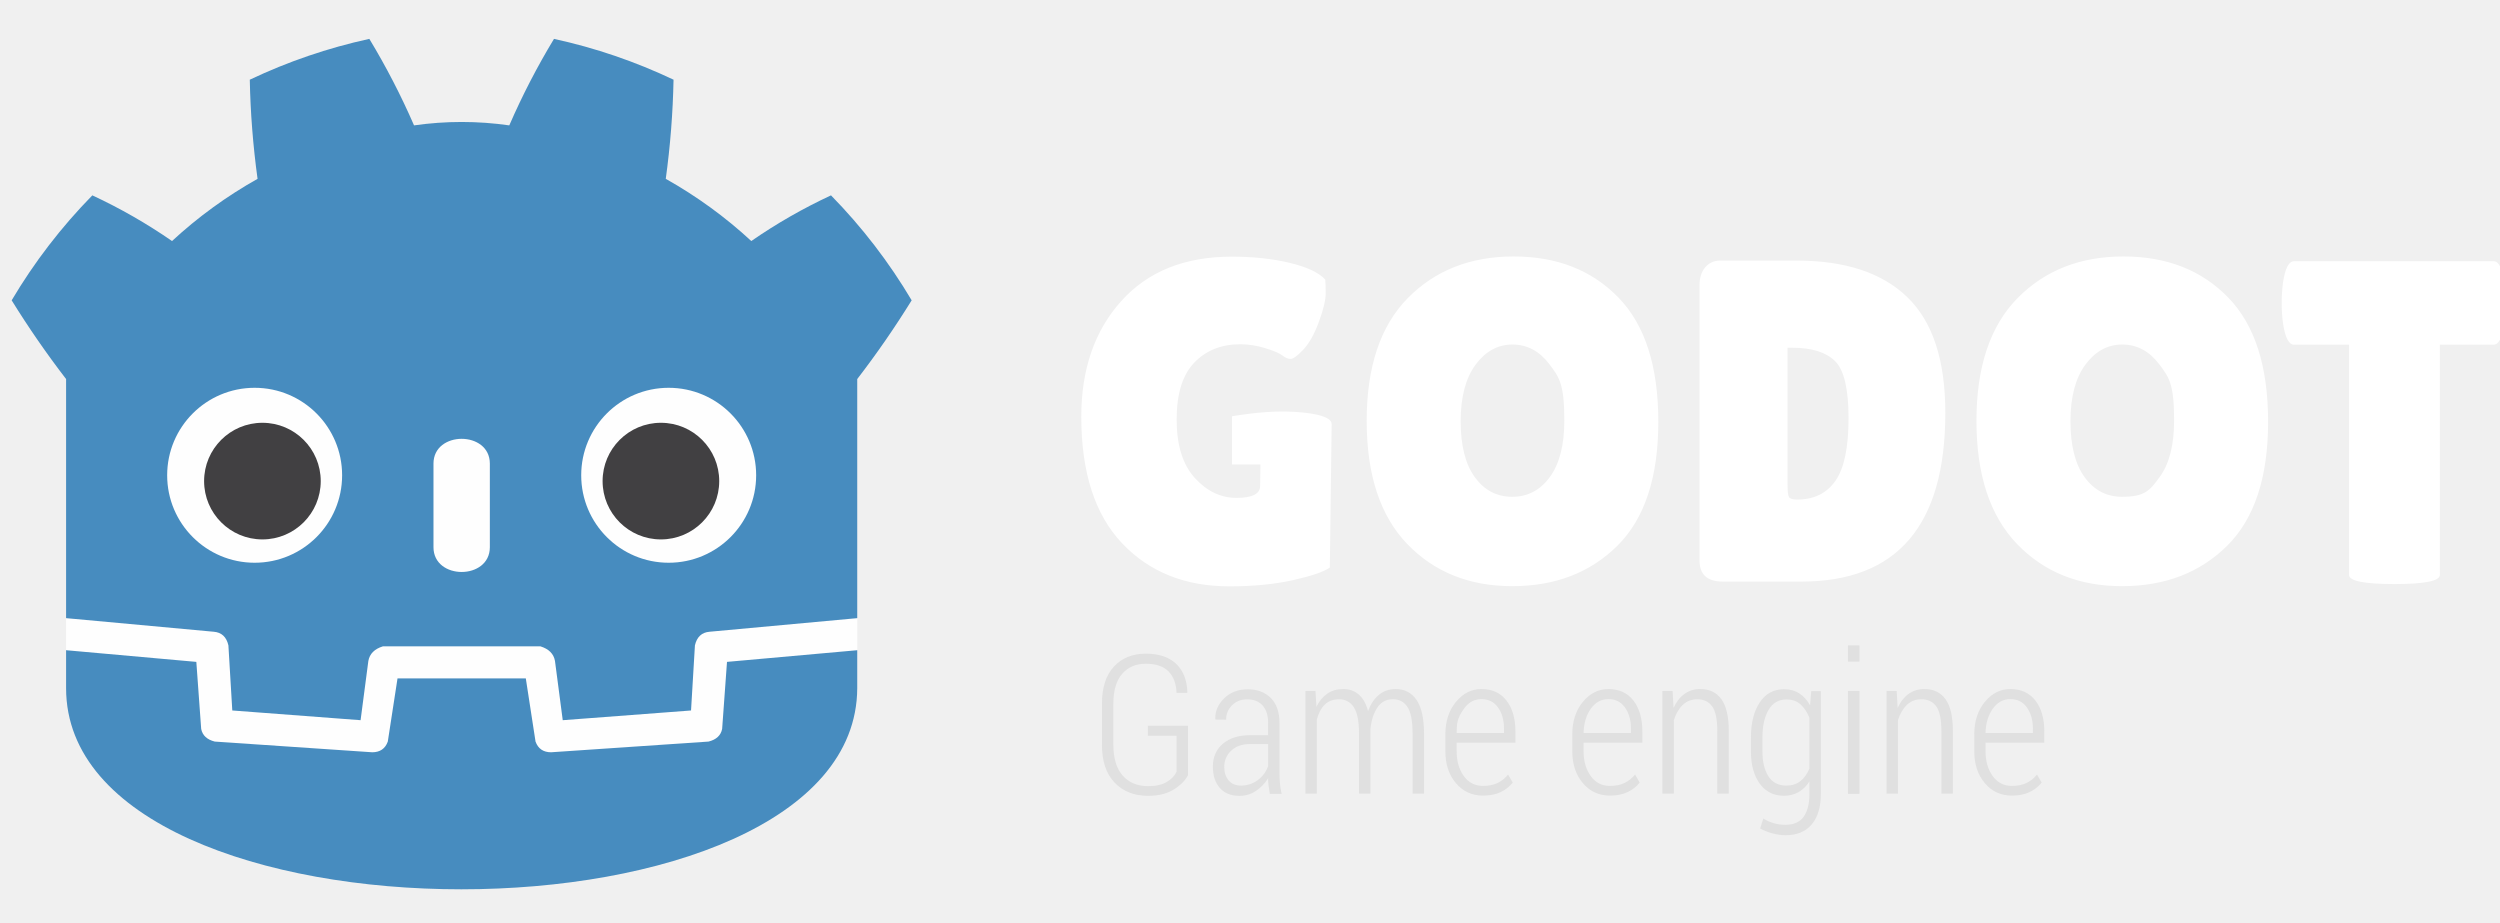
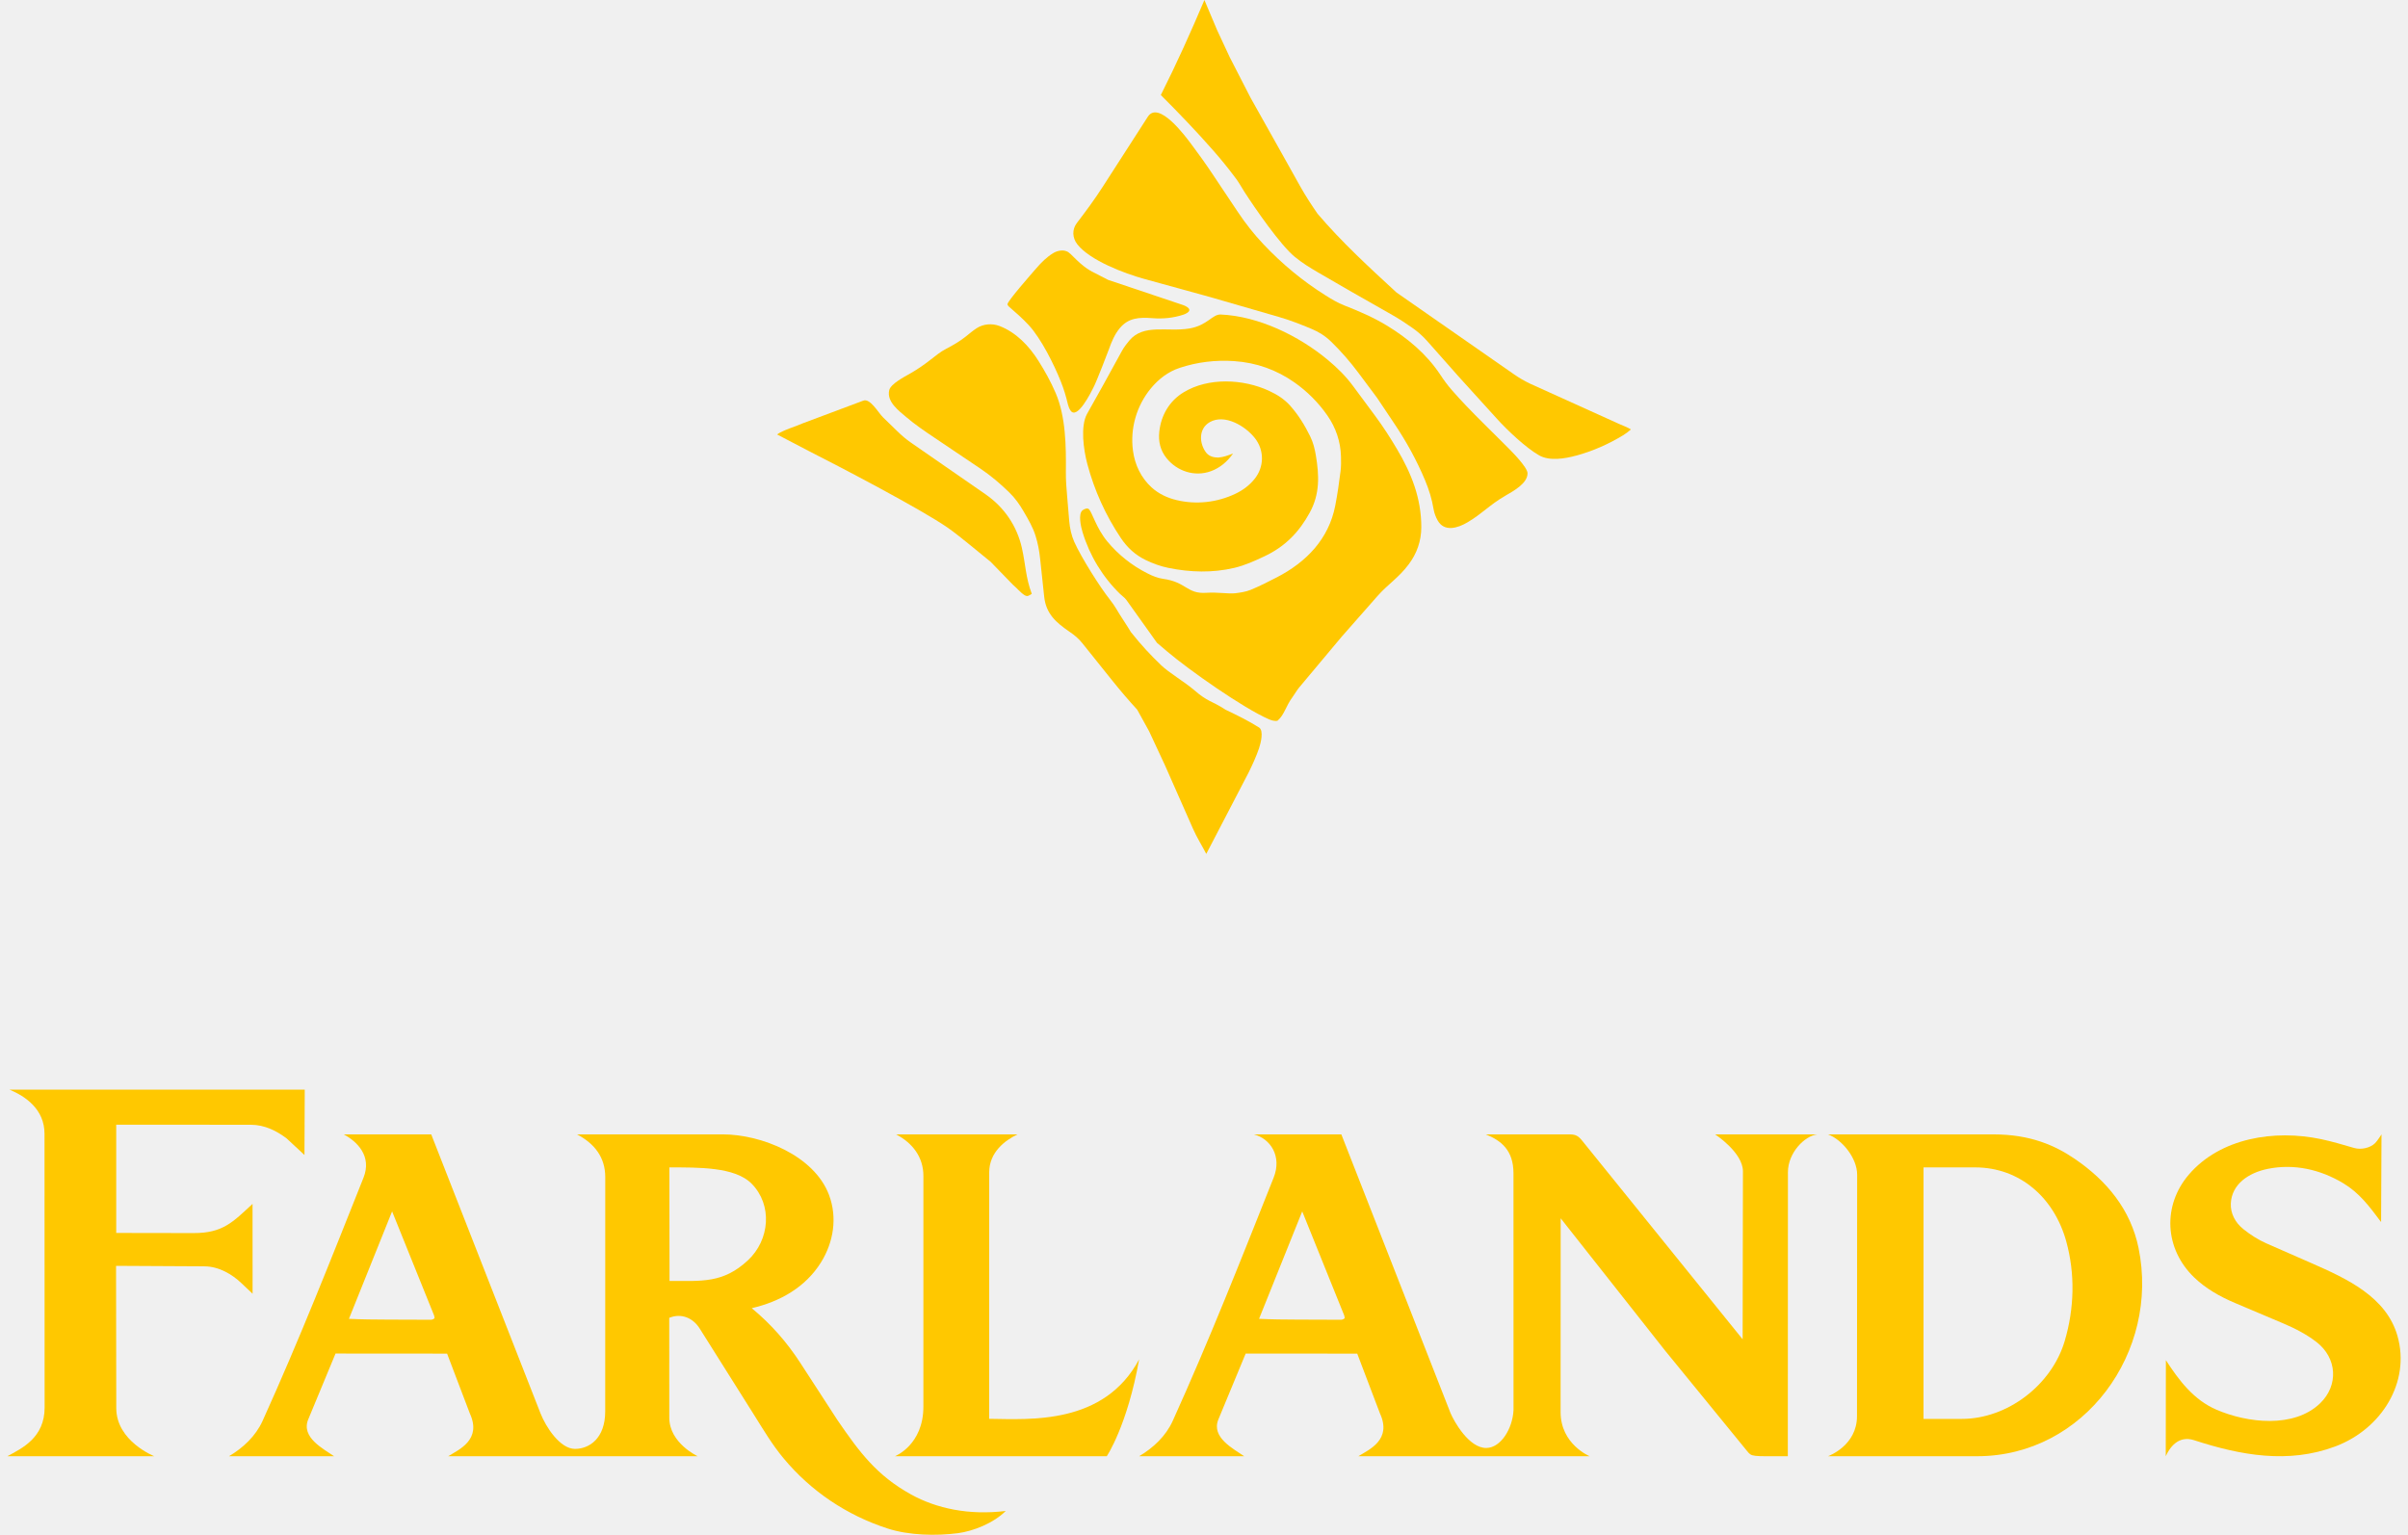
- <svg xmlns="http://www.w3.org/2000/svg" width="187" height="69">
-   <path fill="#fff" d="M96.116 30.781c-1.847-.029-3.96.356-3.96.356v3.605h2.125l-.024 1.606q0 .893-1.767.894-1.767-.001-3.12-1.493-1.358-1.495-1.356-4.372 0-2.884 1.32-4.255 1.32-1.372 3.448-1.372a6.3 6.3 0 0 1 1.852.292q.96.291 1.287.546c.217.176.422.258.618.258q.29.002.94-.685.654-.687 1.169-2.074c.342-.929.514-1.64.514-2.145 0-.501-.011-.847-.034-1.029q-.72-.788-2.66-1.252-1.936-.464-4.338-.463-5.282 0-8.265 3.327-2.986 3.328-2.985 8.644 0 6.244 3.051 9.467 3.055 3.224 8.028 3.223 2.674 0 4.75-.463 2.075-.462 2.762-.943l.137-10.734c0-.623-1.646-.906-3.492-.938m17.018-5.01q-1.645 0-2.762 1.509-1.114 1.509-1.114 4.234 0 2.73 1.064 4.186 1.063 1.46 2.795 1.46t2.812-1.478q1.081-1.473 1.082-4.218c.001-2.745-.373-3.237-1.116-4.22q-1.114-1.473-2.761-1.473m-.017 18.074q-4.819 0-7.856-3.153-3.033-3.156-3.033-9.21 0-6.056 3.068-9.178 3.07-3.12 7.924-3.12 4.854-.002 7.837 3.072c1.991 2.045 2.985 5.146 2.985 9.294q0 6.224-3.053 9.263-3.053 3.032-7.872 3.032M133.71 26.01v10.26q0 .717.104.907.103.189.616.189 1.888 0 2.865-1.408.978-1.404.976-4.68-.001-3.278-1.01-4.27-1.013-.996-3.208-.998zm-6.585 15.917V21.348q-.001-.858.43-1.359.427-.496 1.114-.497h5.728q5.454.001 8.281 2.747 2.832 2.742 2.832 8.642 0 12.622-10.772 12.622h-5.864q-1.749.001-1.75-1.577m31.623-16.155q-1.648 0-2.763 1.509-1.113 1.509-1.113 4.234 0 2.73 1.063 4.186 1.062 1.46 2.795 1.46c1.733 0 2.093-.492 2.813-1.478q1.08-1.473 1.081-4.218c.001-2.745-.372-3.237-1.115-4.22q-1.114-1.473-2.761-1.473m-.018 18.074q-4.819 0-7.854-3.153-3.036-3.156-3.036-9.21 0-6.056 3.069-9.178 3.07-3.12 7.925-3.12 4.853-.002 7.837 3.072c1.99 2.045 2.984 5.146 2.984 9.294q0 6.224-3.053 9.263-3.053 3.032-7.872 3.032m23.773-.842c0 .454-1.13.685-3.395.685q-3.396-.001-3.397-.685v-17.22h-4.115q-.584.001-.823-1.58a11 11 0 0 1-.101-1.542q-.001-.787.1-1.543c.16-1.05.435-1.58.824-1.58h14.92q.584.002.825 1.58a11.6 11.6 0 0 1 0 3.086q-.242 1.58-.824 1.579h-4.014z" />
-   <path fill="#e0e0e0" d="M88.866 57.973q-.284.585-1.048 1.069-.764.486-1.942.486-1.554.002-2.503-.987-.946-.983-.947-2.833v-3.073q0-1.808.895-2.776c.596-.64 1.395-.966 2.392-.966q1.462.002 2.265.764.8.765.837 2.128l-.013.04h-.796q-.041-1.042-.61-1.612-.568-.565-1.683-.566-1.128 0-1.782.765-.652.762-.651 2.215v3.091q0 1.507.702 2.3.701.785 1.894.785.873.001 1.398-.313.526-.312.732-.763v-2.692h-2.144v-.748h3.004zm3.95.789q.708.001 1.26-.406.55-.41.777-1.04v-1.661H93.49q-.87 0-1.393.493a1.6 1.6 0 0 0-.522 1.22q0 .616.327 1.006.327.389.915.388m2.165.62a20 20 0 0 1-.097-.652 4 4 0 0 1-.03-.518 3 3 0 0 1-.906.945q-.555.374-1.238.373-.952 0-1.47-.591-.517-.594-.518-1.603 0-1.07.751-1.707.753-.636 2.038-.636h1.342v-.943q-.001-.815-.41-1.28-.415-.457-1.152-.459-.687 0-1.133.441a1.46 1.46 0 0 0-.442 1.078l-.797-.007-.014-.042q-.033-.865.659-1.544.69-.678 1.77-.677 1.064 0 1.719.646.65.653.651 1.86v3.767q0 .412.037.795a5 5 0 0 0 .127.753zm3.415-7.698.072 1.191a2.46 2.46 0 0 1 .808-.989q.505-.345 1.186-.345.697 0 1.17.408.475.408.697 1.237.284-.766.805-1.207.524-.438 1.259-.438 1.01 0 1.566.818.557.819.557 2.518v4.485h-.857v-4.5q-.001-1.413-.384-1.987-.383-.573-1.093-.574-.745-.002-1.165.637-.417.639-.511 1.605v4.82h-.853v-4.497q0-1.381-.393-1.97a1.25 1.25 0 0 0-1.096-.59q-.674.001-1.083.409t-.585 1.119v5.528h-.853v-7.679zm12.414.61q-.801 0-1.317.73c-.516.73-.522 1.089-.536 1.805h3.542v-.328q0-.952-.446-1.58-.449-.628-1.243-.627m.12 7.218q-1.24 0-2.03-.933-.787-.931-.787-2.382V54.92q0-1.454.79-2.42.792-.96 1.907-.959 1.206 0 1.872.858.67.86.67 2.31v.842h-4.395v.639q0 1.115.532 1.856.534.741 1.442.74.631 0 1.09-.22a2.25 2.25 0 0 0 .783-.632l.349.604a2.5 2.5 0 0 1-.9.708q-.548.264-1.322.265m9.375-7.218q-.804 0-1.32.73-.512.73-.535 1.805h3.543V54.5q0-.952-.447-1.58-.446-.629-1.241-.627m.12 7.218q-1.243 0-2.03-.933-.79-.932-.79-2.382V54.92q.001-1.454.79-2.42.794-.96 1.91-.959 1.205 0 1.872.858.668.86.668 2.31v.842h-4.395v.639q0 1.115.535 1.856.53.741 1.44.74.632 0 1.088-.22a2.3 2.3 0 0 0 .787-.632l.347.604a2.5 2.5 0 0 1-.9.708q-.548.264-1.322.265m4.684-7.828.07 1.269q.306-.677.814-1.044a1.97 1.97 0 0 1 1.19-.368q1.028 0 1.576.763.552.764.551 2.374v4.684h-.858v-4.677q0-1.314-.384-1.845-.382-.534-1.113-.533-.655-.001-1.095.43-.441.426-.66 1.144v5.481h-.852v-7.678zm6.72 4.523q0 1.17.447 1.86.445.697 1.348.696.617.001 1.044-.335.424-.338.673-.935V53.69q-.24-.614-.655-.994-.415-.376-1.047-.377-.902 0-1.355.786-.456.79-.455 2.053zm-.86-1.05q0-1.631.66-2.62.659-.984 1.825-.984c.43 0 .81.105 1.132.316.324.207.592.51.807.895l.083-1.068h.723v7.686q0 1.475-.686 2.286c-.46.537-1.111.81-1.953.81q-.454-.001-.976-.14a4 4 0 0 1-.927-.365l.236-.748a2.9 2.9 0 0 0 .774.347 3 3 0 0 0 .879.124q.916 0 1.355-.587.44-.592.44-1.727v-.93a2.3 2.3 0 0 1-.802.795 2.15 2.15 0 0 1-1.1.276q-1.157 0-1.813-.906-.657-.905-.658-2.41zm8.12 4.226h-.862v-7.7h.862zm0-9.892h-.862v-1.213h.862zm2.782 2.193.07 1.269q.307-.677.813-1.044a2 2 0 0 1 1.19-.368q1.03 0 1.58.763.55.764.549 2.374v4.684h-.858v-4.677q0-1.314-.384-1.845-.383-.534-1.114-.533-.654-.001-1.093.43-.441.426-.66 1.144v5.481h-.853v-7.678zm8.499.61q-.804 0-1.317.73-.514.73-.537 1.805h3.543V54.5q0-.952-.446-1.58-.447-.629-1.243-.627m.122 7.218q-1.245 0-2.03-.933-.789-.932-.788-2.382V54.92q0-1.454.79-2.42.792-.96 1.906-.959 1.207 0 1.875.858.666.86.667 2.31v.842h-4.396v.639q.002 1.115.534 1.856.531.741 1.442.74.63 0 1.087-.22a2.25 2.25 0 0 0 .787-.632l.348.604a2.5 2.5 0 0 1-.9.708q-.548.264-1.322.265" />
-   <g fill="#fefefe" transform="translate(-2.69 -2.69)scale(.0727)">
-     <path d="M105 673v33q407 354 814 0v-33z" />
-     <path fill="#478cbf" d="m105 673 152 14q12 1 15 14l4 67 132 10 8-61q2-11 15-15h162q13 4 15 15l8 61 132-10 4-67q3-13 15-14l152-14V427q30-39 56-81-35-59-83-108-43 20-82 47-40-37-88-64 7-51 8-102-59-28-123-42-26 43-46 89-49-7-98 0-20-46-46-89-64 14-123 42 1 51 8 102-48 27-88 64-39-27-82-47-48 49-83 108 26 42 56 81zm0 33v39c0 276 813 276 814 0v-39l-134 12-5 69q-2 10-14 13l-162 11q-12 0-16-11l-10-65H446l-10 65q-4 11-16 11l-162-11q-12-3-14-13l-5-69z" />
-     <path d="M483 600c0 34 58 34 58 0v-86c0-34-58-34-58 0z" />
-     <circle cx="725" cy="526" r="90" />
-     <circle cx="299" cy="526" r="90" />
-   </g>
-   <g fill="#414042" transform="translate(-2.69 -2.69)scale(.0727)">
-     <circle cx="307" cy="532" r="60" />
-     <circle cx="717" cy="532" r="60" />
+ <svg xmlns="http://www.w3.org/2000/svg" width="160" height="102" id="Layer_2" data-name="Layer 2" viewBox="0 0 2048 1313.6">
+   <defs>
+     <style>
+       .cls-1 {
+         fill: #ffc800;
+       }
+     </style>
+   </defs>
+   <g id="Layer_1-2" data-name="Layer 1">
+     <g>
+       <g>
+         <path class="cls-1" d="M1049.92,309.08c-16.21-1.09-31.71.81-46.76,5.79-9.85,3.26-18.07,9.58-24.65,17.57-12.21,14.83-17.85,34.24-15.29,53.33,1.63,12.15,6.93,23.15,15.86,31.32,6.08,5.56,13.33,8.97,21.38,10.92,16.87,4.07,34.69,2.07,50.34-5.36,6.51-3.09,11.99-7.18,16.44-12.68,8.29-10.24,8.51-24.42.41-34.84-8.3-10.67-26.05-21.05-38.69-13.84-10,5.7-9.06,18.77-2.78,26.53,2.59,2.9,6.16,3.78,10.07,3.81,4.39-.35,8.28-1.83,12.62-3.47-4.89,6.94-11.14,12.27-18.92,15.12-13.86,5.07-29,.14-38.11-11.28-5.29-6.63-7.01-14.3-6.09-22.65,1.55-14.02,8.68-26.2,20.77-33.55,21.26-12.94,51.05-11.51,73.13-1.3,6.99,3.23,13.26,7.23,18.33,12.99,6.9,7.83,12.26,16.54,16.84,25.88,2.59,5.29,3.91,10.55,4.88,16.29,2.91,17.34,3.52,33.09-5.2,49.06-9.14,16.76-21.08,29.03-38.45,37.26-8.44,4-16.81,7.84-26.03,10.04-18.61,4.44-37.92,3.86-56.53.03-6.92-1.42-13.07-3.7-19.27-6.67-8.87-4.26-15.79-10.57-21.35-18.85-13.02-19.4-22.74-40.85-28.74-63.52-3.12-11.79-6.12-32.21-.13-42.91l14.11-25.23,15.67-28.53c1.75-3.19,3.9-5.97,6.2-8.74,12.37-14.88,32.61-7.22,51.56-10.46,15.47-2.65,19.56-12.27,26.83-11.95,32.37,1.43,66.86,18.27,91.51,38.79,8.11,6.75,15.34,13.87,21.59,22.31l19.2,25.93c6.75,9.12,12.66,18.34,18.45,28.1,12.46,20.99,20.83,42.14,20.83,66.87,0,11.8-3.81,22.61-10.86,31.94-8.94,11.84-17.46,16.57-26.88,27.28l-30.45,34.61-36.28,43.34c-2.2,2.63-3.73,5.58-5.75,8.3-5.8,7.84-6.82,14.88-12.64,20.07-2.11.92-5.58-.25-7.73-1.19-22.08-9.64-68.22-42.1-86.89-57.95l-8.7-7.39-26.15-36.64c-1.55-2.17-3.45-3.24-5.31-5.06-15.07-14.68-26.09-32.85-32.24-53.02-1.4-4.58-3.91-15.64-.01-18.71,1.31-1.03,4.1-2.31,5.49-.92,2.75,2.74,6.35,16.31,15.72,27.6,9.48,11.42,21.09,20.62,34.32,27.3,4.31,2.18,8.76,4.03,13.46,4.68,20.06,2.76,20.2,13.14,37.11,11.94,9.37-.66,18.92,1.07,24.58.38,4.42-.54,9.12-1.23,13.21-2.91,7.75-3.19,14.9-6.84,22.34-10.68,25.2-13.02,44.43-32.66,50.03-61.41,1.92-9.87,3.24-19.4,4.52-29.36.54-4.22.49-8.28.38-12.6-.33-12.76-4.37-24.74-11.69-35.24-7.69-11.03-17.13-20.49-28.12-28.23-15.25-10.73-32.53-16.95-51.52-18.23Z" />
+         <path class="cls-1" d="M1282.06,424.18c-14.13,8.18-19.57,15.21-32.68,22.94-8.17,4.82-19.82,8.53-25.5-1.79-1.57-2.85-2.82-6.03-3.38-9.33-1.47-8.77-3.9-16.77-7.37-25.03-7.13-16.96-15.84-32.82-26.06-48.08l-15.02-22.45-15.91-21.33c-7.13-9.56-14.73-18.26-23.24-26.58-5.09-4.97-10.62-8.44-17.19-11.17-9.17-3.82-18.08-7.32-27.73-10.11l-59.29-17.16-55.79-15.36c-16.8-4.62-46.46-15.77-57.29-29.61-4.28-5.46-4.69-12.65-.38-18.28,7.74-10.11,15.11-20.08,22.07-30.9l38.61-59.99c9.21-14.31,32,16.44,37.19,23.39,6.21,8.31,11.99,16.34,17.76,24.98l22.13,33.14c6.61,9.91,13.67,18.88,21.86,27.56,15.88,16.82,33.51,31.45,53.06,43.74,5.33,3.35,10.42,6.43,16.24,8.7,12.59,4.91,24.59,10.1,36.18,17.1,18.01,10.88,34.33,24.66,45.99,42.34,3.06,4.64,6.12,8.8,9.78,13,8.34,9.56,16.92,18.34,25.92,27.3l21.06,20.96c4.15,4.13,17.6,17.63,17.76,22.77.27,8.73-12.18,15.42-18.77,19.23Z" />
+         <path class="cls-1" d="M1025.96,730.87c-3.65-7.08-7.96-13.81-11.33-21.45l-23.99-54.32-13.65-29.3-10.16-18.41c-7.4-8.06-14.26-16.09-21.16-24.7l-25.9-32.32c-3.13-3.91-6.63-6.77-10.72-9.57-11.52-7.88-20.23-15.35-21.8-30.06l-3.5-32.76c-.72-6.73-1.92-13.12-3.95-19.54-2.35-7.45-6.19-13.88-10.08-20.58-3.53-6.09-7.26-11.42-12.33-16.36-7.74-7.55-15.77-14.38-24.8-20.46l-39.08-26.3c-8.47-5.7-16.49-11.12-24.25-17.7-6.57-5.57-16.96-13.27-14.61-23.12,1.28-5.37,12.91-11.38,18.03-14.3,6.26-3.57,11.87-7.47,17.55-11.92,4.23-3.32,8.31-6.65,13.07-9.13,6.08-3.17,11.7-6.4,17.05-10.69,3.01-2.41,5.81-4.82,9.06-6.94,5.72-3.72,13.19-4.38,19.58-1.93,14.25,5.46,25.29,17.06,33.35,29.84,5.61,8.9,10.58,17.84,14.73,27.55,8.71,20.36,8.96,45.7,8.73,67.74-.08,7.39.56,14.25,1.17,21.52l1.69,20.15c.52,6.16,1.86,12.43,4.34,18.01,5.76,12.96,21.85,38.52,30.28,49.13,4.96,6.24,6.88,10.55,10.45,15.84,3.48,5.15,7.92,12.55,7.7,12.18,9.19,11.61,17.2,20.02,26.13,28.61,6.29,6.05,20.1,14.26,27.73,20.83,12.74,10.97,14.06,8.56,27.26,17.09,9.85,4.69,19.28,9.35,28.54,15.14,4.27,2.67,1.39,13.77-.04,17.93-2.45,7.15-5.46,13.66-8.81,20.52l-36.29,69.75Z" />
+         <path class="cls-1" d="M1342.49,389.94c-9.61,2.63-22.81,4.87-31.68-.18-11.46-6.52-27.19-21.46-36.17-31.35l-32.67-36.02-26.98-30.48c-3.89-4.39-8.07-8.06-12.83-11.38-5.53-3.86-10.84-7.4-16.74-10.75l-36.67-20.88-27.07-15.68c-7-4.06-13.65-8.19-19.92-13.31-12.29-10.04-33.97-41.39-43.11-55.61-3.07-4.77-5.45-9.43-9.06-13.78-5.68-7.55-11.37-14.51-17.67-21.69-14.37-16.38-29.26-31.88-44.87-47.5,13.43-26.67,25.66-53.85,37.3-81.32l10.78,25.56,10.96,23.53,17.81,34.68,24.12,42.98,18.27,32.67c4.6,8.22,9.53,15.74,14.85,23.47,20.75,24.39,43.98,45.69,67.54,67.41l100.6,70.07c4.48,3.12,8.56,5.45,13.44,7.86l76.79,34.74c3.51,1.59,6.4,2.49,9.83,4.55-2.34,1.98-4.03,3.38-6.35,4.8-12.67,7.74-26.13,13.71-40.5,17.64Z" />
+         <path class="cls-1" d="M876.64,508.28c-2.71,1.62-3.53,2.62-6.17,1.12-3.08-1.75-7.1-6.6-9.9-8.83l-19.17-19.74c-9.41-7.5-26.75-22.26-36.62-29.12-22.84-15.89-92.47-52.25-119.09-65.75l-27.03-14.11c4.54-3.48,16.83-7.19,21.89-9.5l51.65-19.35c5.97-2.74,12.98,10.15,17.08,14.14l12.23,11.89c3.81,3.71,7.46,6.87,11.9,9.94l63.59,44.05c15.94,11.04,26.9,27.01,31.16,45.93,3.24,14.41,3.13,24.98,8.47,39.33Z" />
+         <path class="cls-1" d="M1011.46,265.19c.17,1.89-3.15,3.5-4.99,4.1-8.6,2.85-17.4,3.74-26.47,3.04-11.43-.87-20.68-.4-28.13,8.62-4.4,5.33-6.94,11.5-9.23,17.94-.52,1.47-10.49,27.63-13.27,32.83-1.84,3.69-13.96,28.23-19.62,19.58-.97-1.48-1.76-3.34-2.18-5.12-1.61-6.85-3.5-13.19-6.14-19.77-5.82-14.58-16.82-36.62-27.3-48.01-5.4-5.87-11.19-10.9-17.21-16.12-.45-.38-1.13-1.39-1.09-1.9.18-2.91,20.81-26.29,24.41-30.47,4.52-5.24,9.15-9.94,15.04-13.45,3.12-1.86,7.74-2.72,10.87-1.47.01,0,.04.01.05.01,4.5,1.24,10.52,12.16,24.47,18.72l11.2,5.8,64.13,21.54c1.97.67,5.28,2.23,5.45,4.12Z" />
+       </g>
+       <g>
+         <path class="cls-1" d="M168.78,1083.85l-75.74-.41s.18,89.97.18,121.72c0,28.41,32.56,41.23,32.56,41.23H0c12.41-6.7,31.91-15.82,31.91-41.68l-.1-234.33c0-20.92-16.27-32.06-29.98-37.76h211.68c8.67,0,25.15,0,40.99,0l-.24,55.95-15.17-14.12c-8.38-6.36-18.73-11.77-30.74-11.77l-115.17-.06v92.66s66.3.11,66.3.11c24.93.04,33.53-9.42,50.35-24.98l.04,76.89-9.78-9.24c-7.63-7.22-18.85-14.11-31.29-14.19Z" />
+         <path class="cls-1" d="M1461.38,970.91s23.8,15.52,23.8,31.69l-.26,143.7-136.97-169.56c-3.35-4.25-5.64-5.82-10.94-5.82h-71.85c12.88,5.25,23.67,13.25,23.67,33.45l.03,202.61c-.88,16.13-10.97,32.12-23.16,32.34-15.02.27-27.84-23-30.73-29.81l-93.44-238.59h-74.86c13.97,3.52,24.3,18.52,16.91,37.08-28.11,70.62-55,138.88-86.35,208.16-5.9,13.04-16.71,23.12-28.74,30.23h89.93c-9.04-6.29-28.57-16.09-22.09-31.58l23.34-56.31,95.45.07,19.47,51.22c10.33,22.51-9.11,30.83-18.55,36.61h198.03s-24.92-10.14-24.92-37.82c0-42.11.06-165.85.06-165.85l89.58,113.54s63.45,77.79,69.88,85.6c4.22,5.12,3.28,4.52,34.91,4.52,0,0,.09-182.45.09-243.11,0-16.74,14.53-31.29,25.19-32.35h-87.46ZM1141.44,1129.58l-37.24-.13c-10.97-.04-22.14-.13-33.09-.66l36.94-91.96,35.91,88.99c.18.44.39,1.77.42,2.24.04.63-2.12,1.52-2.93,1.52Z" />
+         <path class="cls-1" d="M773.36,1279.12c-29.49-16.28-44.18-36.23-62.98-63.61l-31.82-49.01c-11.44-17.62-24.64-32.79-41.54-46.84,24.27-5.6,46-18,59.17-39.09,10.91-17.45,14.18-38.54,6.94-57.81-12.76-33.95-58.19-51.83-90.89-51.85h-124.75c14.84,7.83,24.16,19.48,24.16,36.62l-.04,200.43c0,23.37-13.79,32.15-25.89,32.15-12.71,0-24.87-18.63-29.55-30.61l-93.44-238.59h-74.86c11.33,6.06,24.3,18.52,16.91,37.08-28.12,70.62-55.01,138.88-86.37,208.16-5.9,13.04-16.7,23.12-28.74,30.23h89.93c-9.04-6.29-28.56-16.09-22.09-31.58l23.34-56.31,95.45.07,19.48,51.22c10.32,22.51-9.11,30.83-18.55,36.61h213.52s-24.3-11.21-24.3-32.97l-.05-85.48c10.12-4.22,20.25-.08,26.04,9.11l46.47,73.84c8.23,13.08,15.54,25.56,25.45,37.44,23.39,28.03,53.78,48.48,88.79,59.88,18.38,5.99,41.82,6.44,60.33,4.03,12.94-1.69,30.35-8.51,40.87-19.01-31.43,3.86-59.19-2.07-80.99-14.1ZM362.64,1129.58l-37.24-.13c-10.98-.04-22.15-.13-33.09-.66l36.94-91.96,35.9,88.99c.18.44.4,1.77.43,2.24.04.63-2.13,1.52-2.93,1.52ZM633.74,1078.69c-21.28,19.86-39.76,17.66-67.09,17.66l-.14-97.16c24.9,0,56.12-.5,70.34,13.87,18.05,18.22,15.68,48.1-3.12,65.64Z" />
+         <path class="cls-1" d="M1557.98,1246.38c.88-.37,24.79-9.27,24.79-34.28l.13-206.68c0-14.31-12.9-30.03-24.92-34.5h141.48c31.66,0,52.73,9.43,69.59,20.9,27.49,18.7,47.9,43.47,54.65,76.29,18.28,88.92-46.31,178.19-138,178.27h-127.72ZM1760.53,1147.73c8.24-27.88,9.02-57.39,1.25-85.43-10.21-36.85-39.34-63.12-77.92-63.12h-44.15s-.02,215.26-.02,215.26h32.8c38.98,0,76.89-28.96,88.04-66.71Z" />
+         <path class="cls-1" d="M1871.37,1232.69c-13.95-4.54-21.23,6.76-24.39,13.68l.11-82.21c11.31,17.55,23.93,34.05,43.16,42.35,26.59,11.48,66.36,16.15,88.77-5.38,16-15.37,14.62-38.77-2.97-52.42-8.65-6.71-18.32-11.68-28.72-16.09l-41.12-17.41c-13.01-5.51-25.12-12.42-34.94-21.89-25.44-24.53-27.2-61.58-4.48-88.05,26.91-31.35,73.23-38.7,113.13-30.27,9.76,2.06,18.93,4.85,28.35,7.56,5.88,1.69,13.61-.02,17.78-4.07,2.04-1.99,5.55-7.59,5.55-7.59l-.35,75.06c-10.42-14-18.89-25.19-32.58-33.35-19.47-11.62-41.67-16.74-64.29-12.2-16.43,3.3-30.99,13.09-31.72,29.66-.37,8.38,3.67,16.32,10.79,21.98,5.91,4.7,12.42,8.99,19.56,12.12l38.54,16.9c30.45,13.35,64.21,28.86,73.75,62.46,11.17,39.36-13.5,79.6-53.37,94.52-40.13,15.02-80.88,7.58-120.57-5.35Z" />
+         <path class="cls-1" d="M968.49,1163.44h0c-10.06,56.85-27.69,82.94-27.69,82.94h-181.26s24.34-9.54,24.34-42.45c0-50.38.01-197.46.01-197.46,0-15.81-8.98-28.06-23.4-35.56h103.95c-10.7,5.07-24.24,15.29-24.24,32.55,0,52.73-.05,210.91-.05,210.91h0c34.95.4,98.27,5.37,128.36-50.94Z" />
+       </g>
+     </g>
  </g>
</svg>
